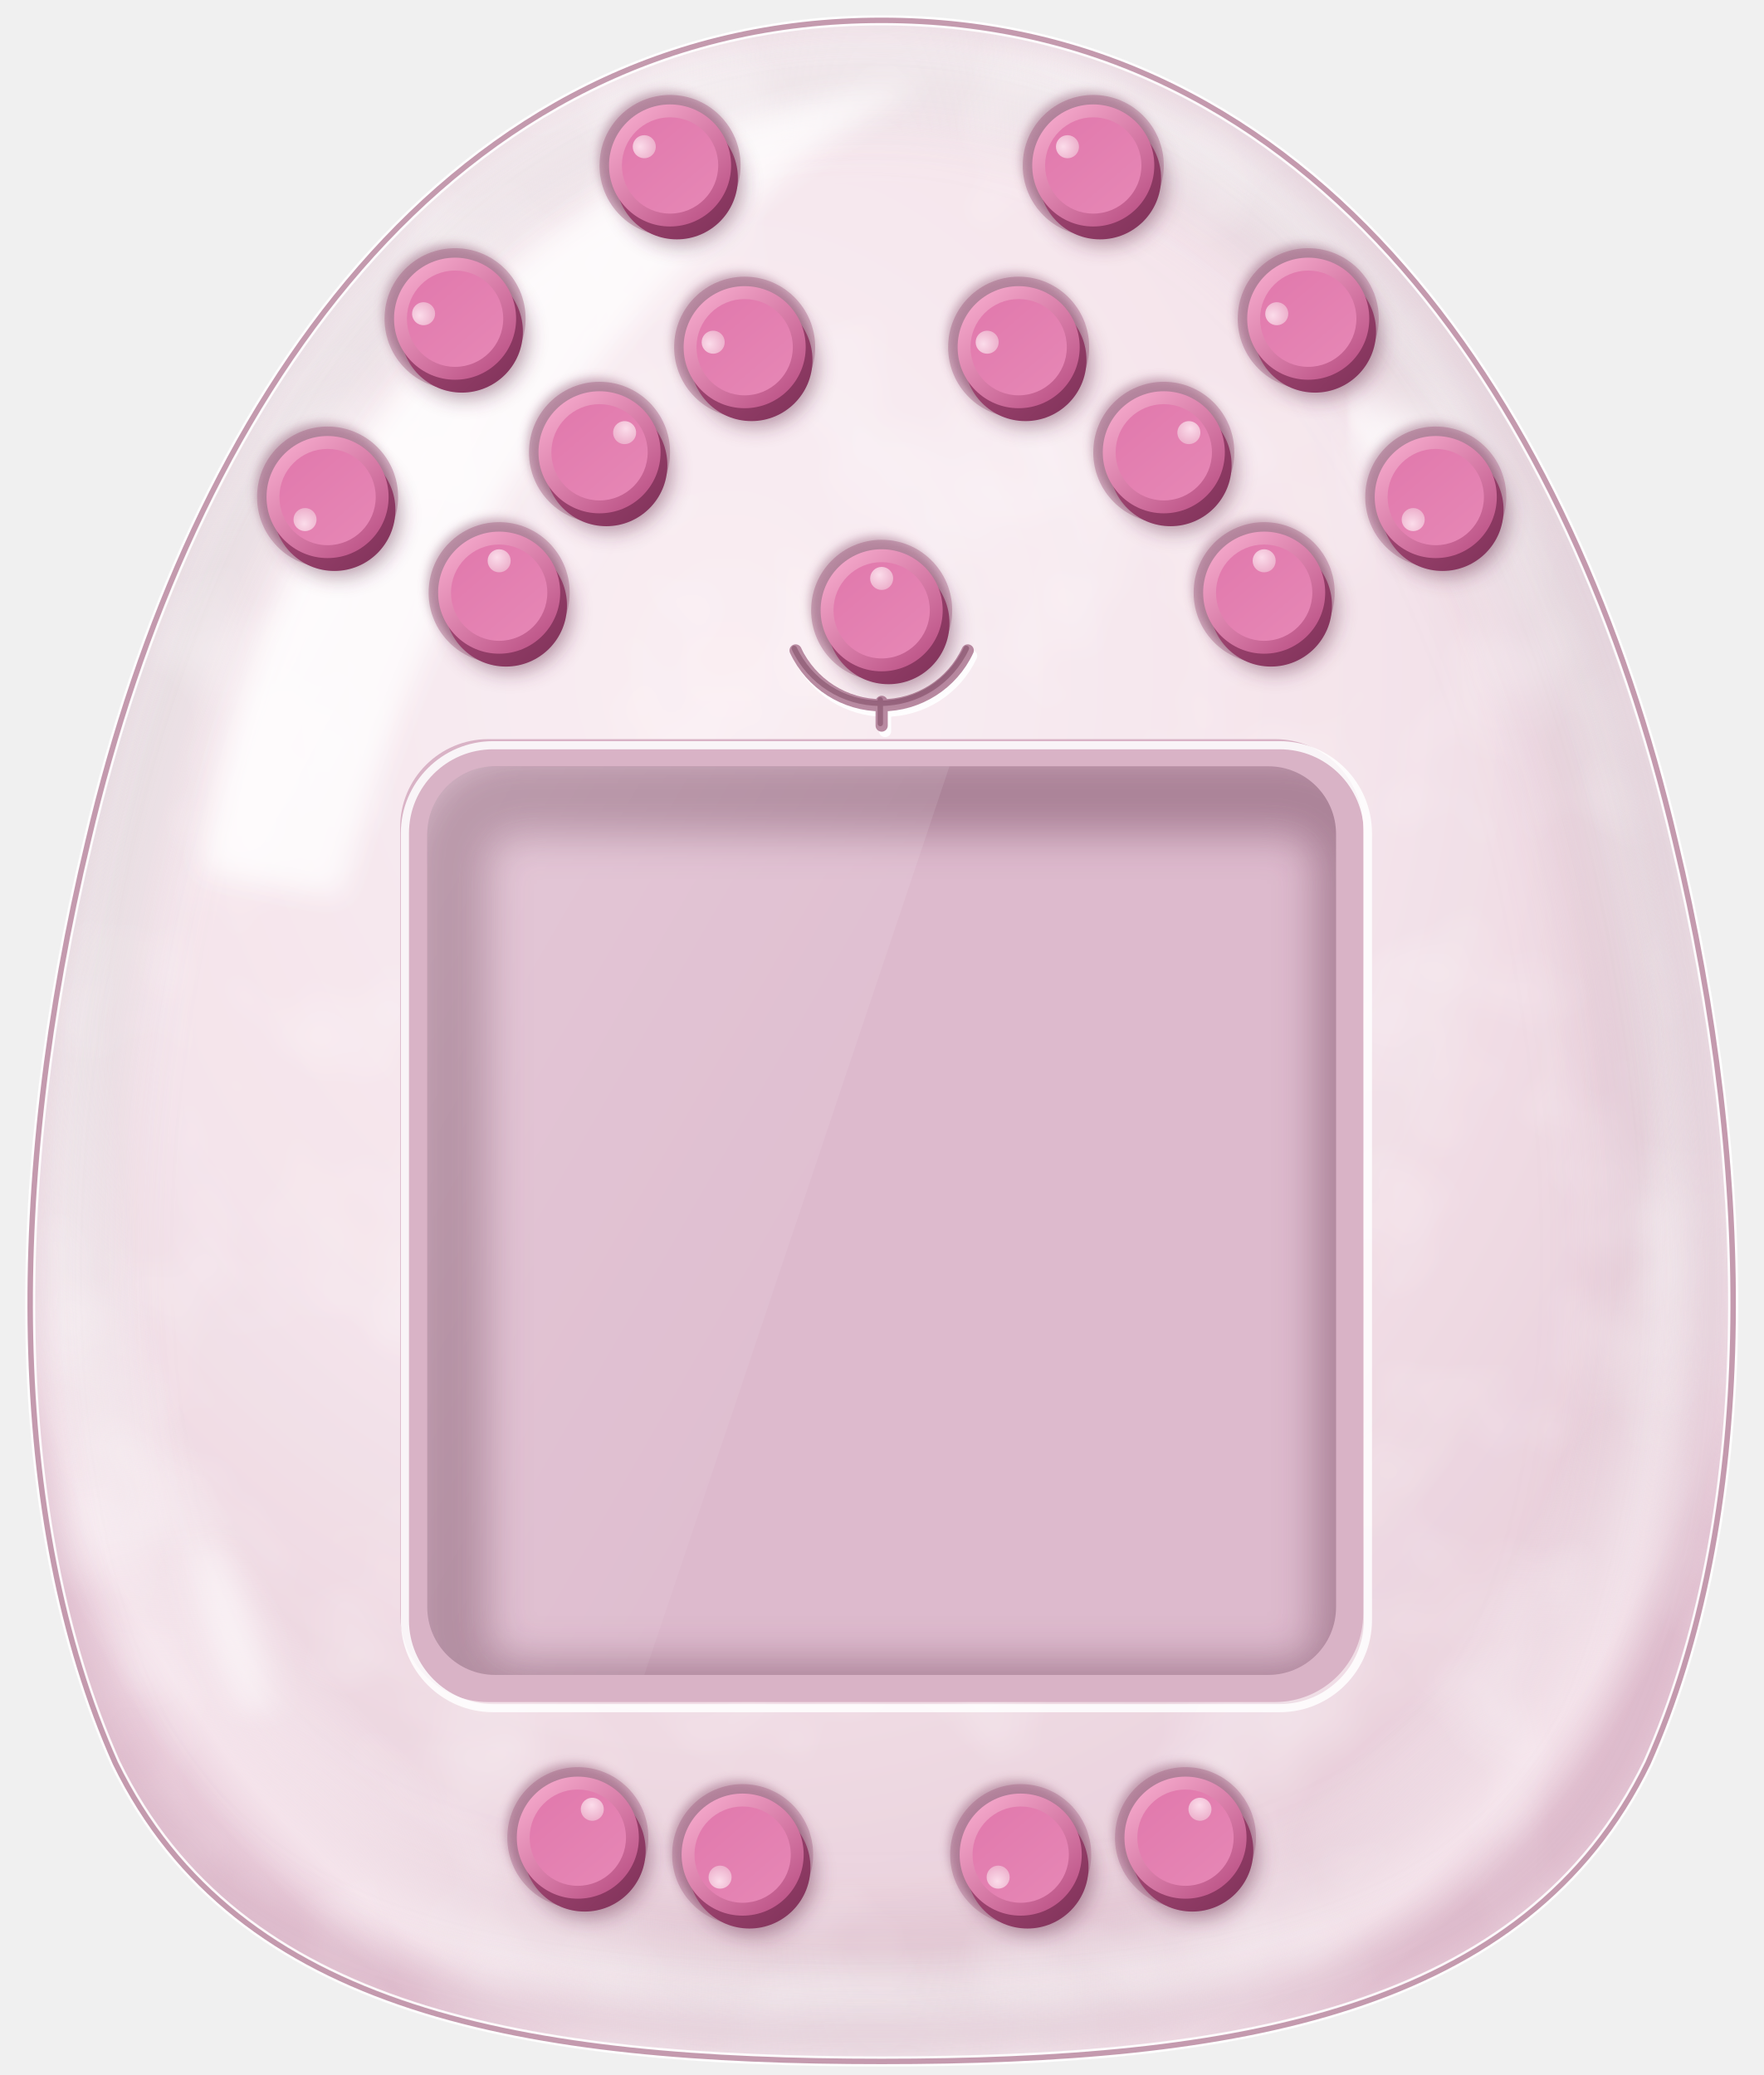
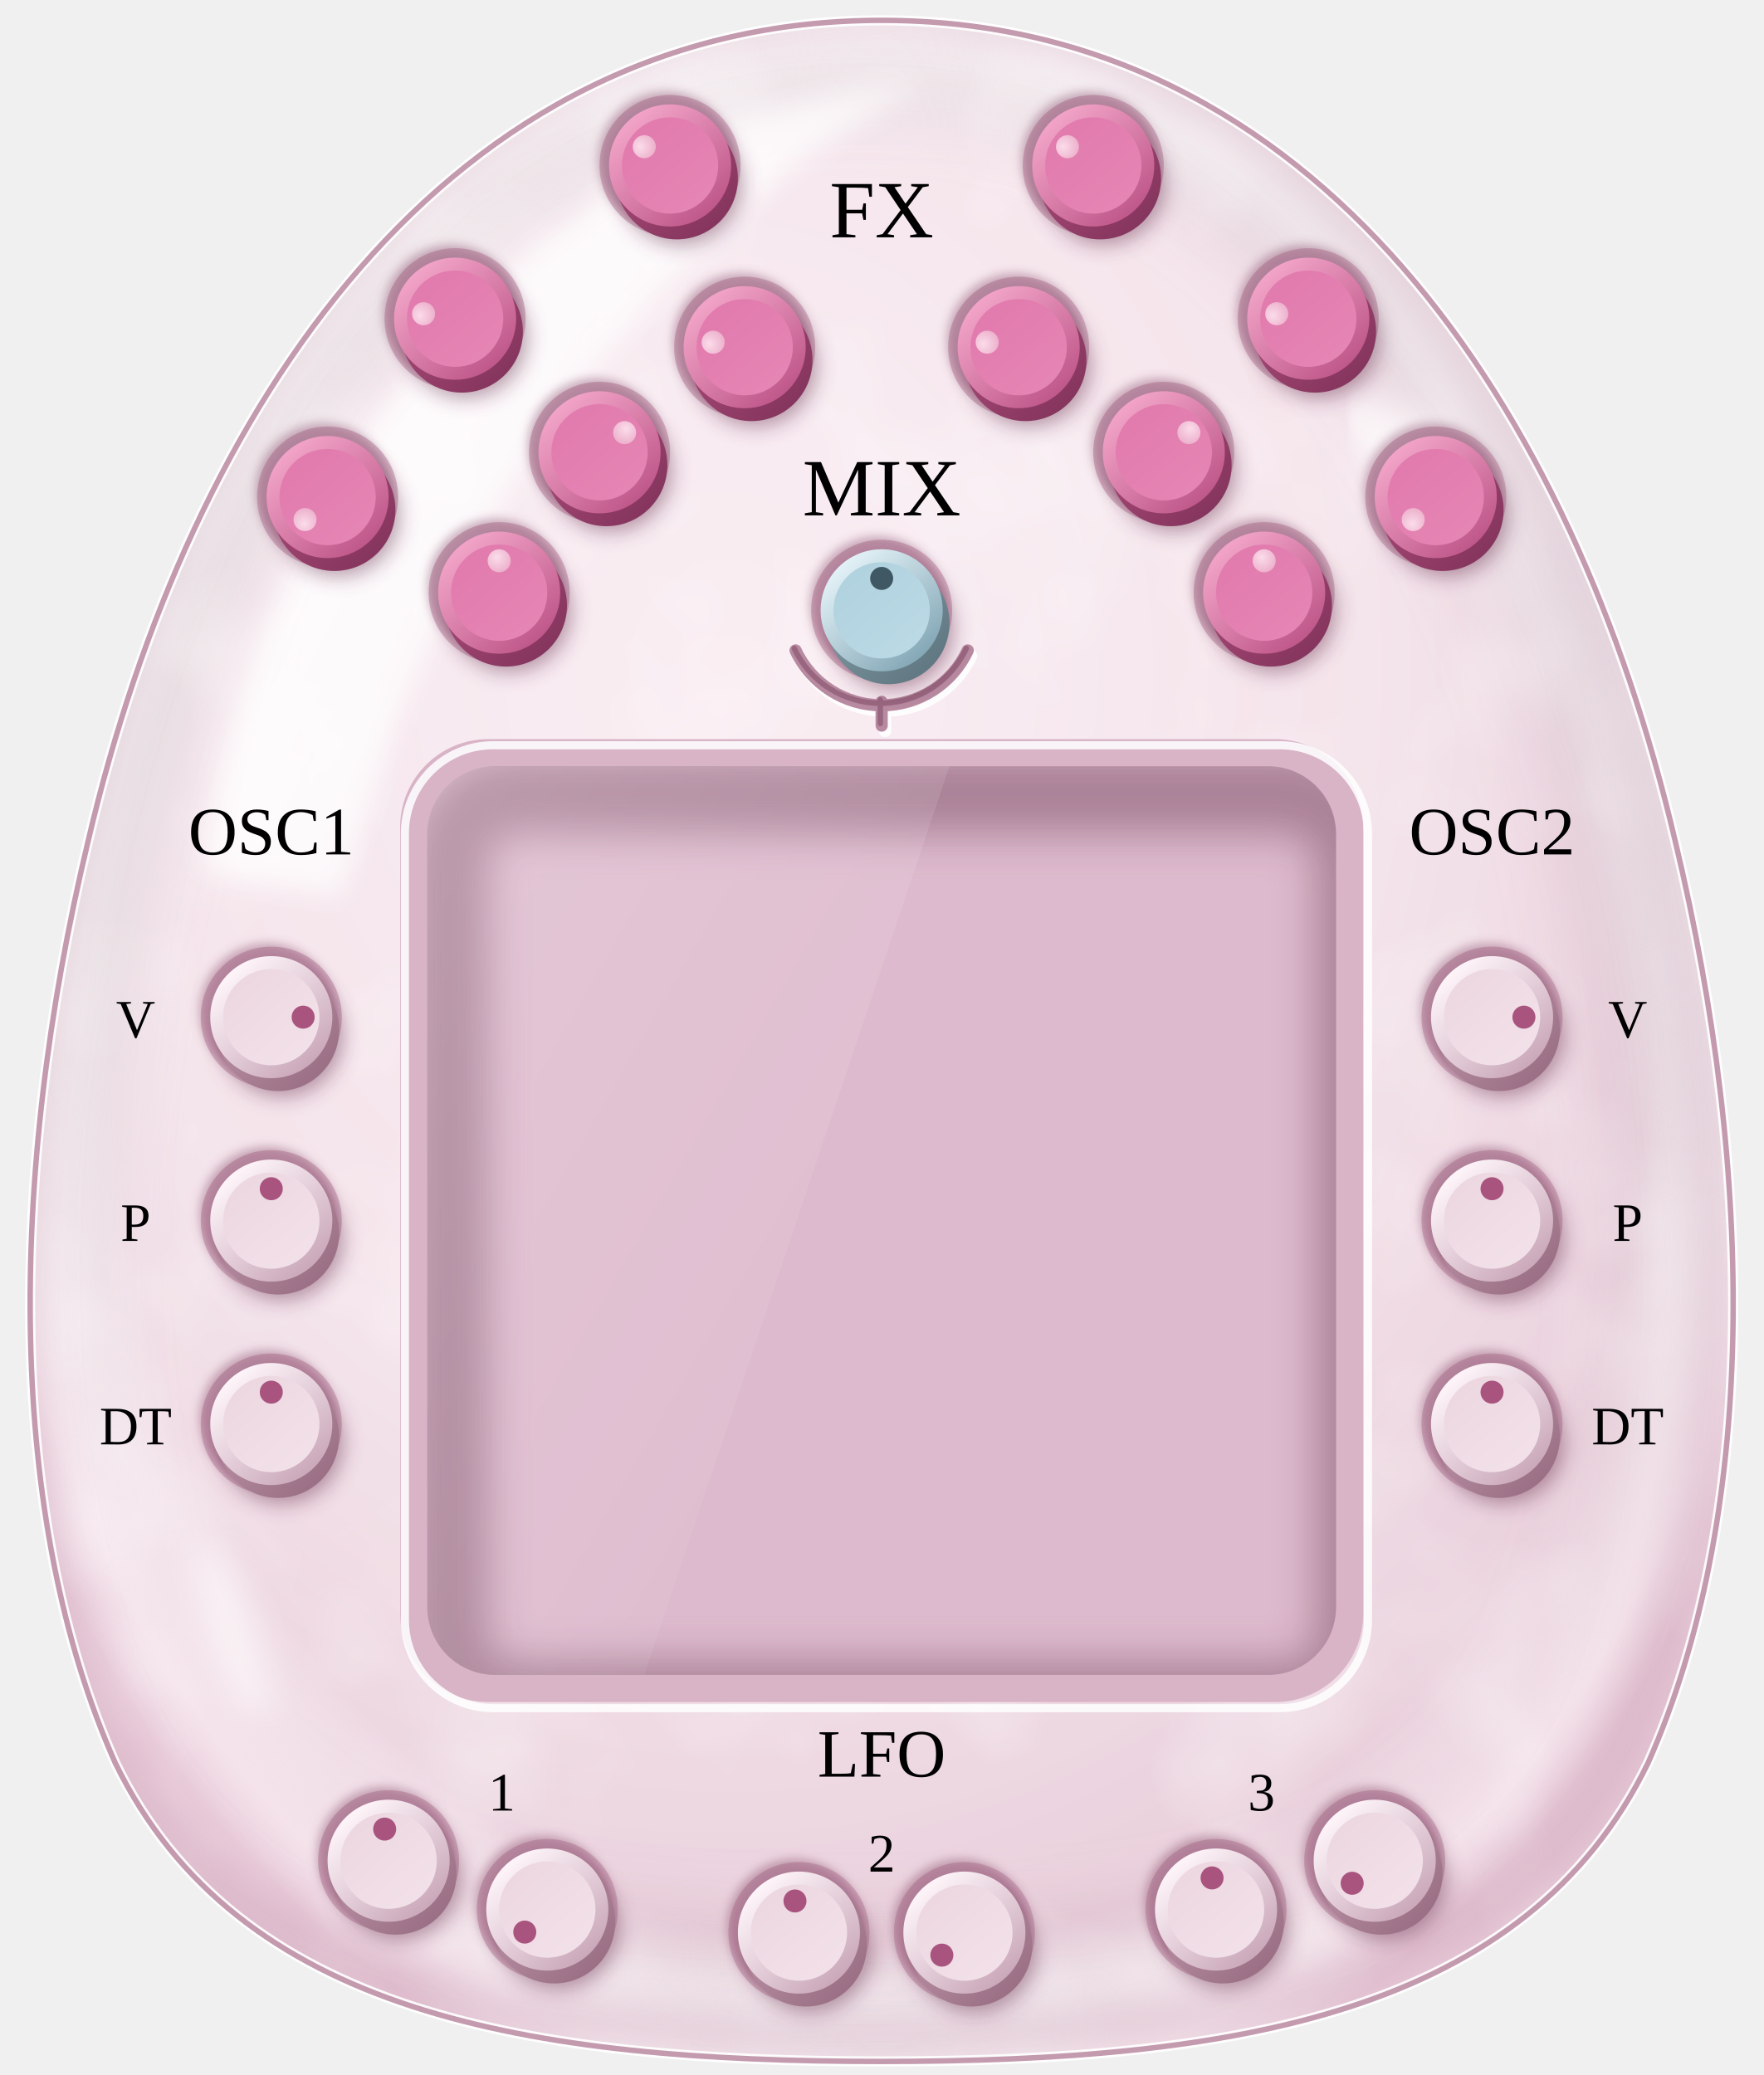
<svg xmlns="http://www.w3.org/2000/svg" width="260" height="306" viewBox="0 0 260 306">
  <defs>
    <path id="bodyPath" d="M130 3 C194 3 232 60 247 124 C259 174 259 224 243 260 C225 297 182 304 130 304 C78 304 35 297 17 260 C1 224 1 174 13 124 C28 60 66 3 130 3 Z" />
    <clipPath id="bodyClip">
      <use href="#bodyPath" />
    </clipPath>
    <clipPath id="screenClip">
      <rect x="63" y="113" width="134" height="134" rx="10" />
    </clipPath>
    <radialGradient id="shell" cx="0.5" cy="0.5" r="0.55">
      <stop offset="0.82" stop-color="#FFFFFF" stop-opacity="0.15" />
      <stop offset="0.95" stop-color="#F8E8EF" stop-opacity="0.85" />
      <stop offset="1" stop-color="#E9CCDA" stop-opacity="1" />
    </radialGradient>
    <radialGradient id="inner" cx="0.4" cy="0.3" r="0.85">
      <stop offset="0" stop-color="#F9EBF1" />
      <stop offset="0.5" stop-color="#F2DFE7" />
      <stop offset="1" stop-color="#DFBDCD" />
    </radialGradient>
    <linearGradient id="spec" x1="0" y1="0" x2="1" y2="0.6">
      <stop offset="0" stop-color="#FFFFFF" stop-opacity="0.95" />
      <stop offset="1" stop-color="#FFFFFF" stop-opacity="0" />
    </linearGradient>
    <linearGradient id="glare" x1="0" y1="0" x2="1" y2="1">
      <stop offset="0" stop-color="#FFFFFF" stop-opacity="0.55" />
      <stop offset="1" stop-color="#FFFFFF" stop-opacity="0" />
    </linearGradient>
    <filter id="blur2" x="-20%" y="-20%" width="140%" height="140%">
      <feGaussianBlur stdDeviation="2" />
    </filter>
    <filter id="blur3" x="-20%" y="-20%" width="140%" height="140%">
      <feGaussianBlur stdDeviation="3" />
    </filter>
    <filter id="blur5" x="-20%" y="-20%" width="140%" height="140%">
      <feGaussianBlur stdDeviation="5" />
    </filter>
    <filter id="haze" x="0" y="0" width="100%" height="100%">
      <feTurbulence type="fractalNoise" baseFrequency="0.035" numOctaves="3" seed="9" result="n" />
      <feColorMatrix in="n" type="matrix" values="0 0 0 0 1  0 0 0 0 1  0 0 0 0 1  0 0 0 0.9 -0.42" />
    </filter>
    <linearGradient id="knobBevel" x1="0.15" y1="0.1" x2="0.85" y2="0.9">
      <stop offset="0" stop-color="#F3A6C9" />
      <stop offset="1" stop-color="#BE5689" />
    </linearGradient>
    <linearGradient id="knobTop" x1="0.2" y1="0.15" x2="0.8" y2="0.85">
      <stop offset="0" stop-color="#E27BAE" />
      <stop offset="1" stop-color="#E585B4" />
    </linearGradient>
    <linearGradient id="knobSide" x1="0" y1="0" x2="1" y2="1">
      <stop offset="0" stop-color="#B04F7E" />
      <stop offset="1" stop-color="#7E3158" />
    </linearGradient>
    <radialGradient id="knobDot" cx="0.4" cy="0.35" r="0.65">
      <stop offset="0" stop-color="#FBDCEA" />
      <stop offset="1" stop-color="#EDB2CD" />
    </radialGradient>
    <filter id="knobBlur" x="-50%" y="-50%" width="200%" height="200%">
      <feGaussianBlur stdDeviation="1.5" />
    </filter>
    <filter id="knobBlurS" x="-50%" y="-50%" width="200%" height="200%">
      <feGaussianBlur stdDeviation="0.7" />
    </filter>
    <g id="knobBody">
      <circle r="10.4" fill="#C493AB" opacity="0.6" />
      <circle cx="-0.6" cy="-0.9" r="10" fill="#7E3E5E" opacity="0.4" filter="url(#knobBlurS)" />
      <circle cx="1.6" cy="2.7" r="9" fill="#5E2443" opacity="0.45" filter="url(#knobBlur)" />
      <circle cx="1" cy="1.9" r="9" fill="url(#knobSide)" />
      <circle r="9" fill="url(#knobBevel)" />
      <circle r="7.1" fill="url(#knobTop)" />
    </g>
    <g id="knobPointer">
      <circle cy="-4.7" r="1.7" fill="url(#knobDot)" />
    </g>
+     <linearGradient id="knobBevelFrame" x1="0.15" y1="0.1" x2="0.85" y2="0.9">
+       <stop offset="0" stop-color="#FFF7FB" />
+       <stop offset="1" stop-color="#C9A6B8" />
+     </linearGradient>
+     <linearGradient id="knobTopFrame" x1="0.2" y1="0.15" x2="0.8" y2="0.85">
+       <stop offset="0" stop-color="#EDD8E1" />
+       <stop offset="1" stop-color="#F2E0E8" />
+     </linearGradient>
+     <linearGradient id="knobSideFrame" x1="0" y1="0" x2="1" y2="1">
+       <stop offset="0" stop-color="#C39DB0" />
+       <stop offset="1" stop-color="#94687E" />
+     </linearGradient>
+     <g id="knobBodyFrame">
+       <circle r="10.4" fill="#C493AB" opacity="0.6" />
+       <circle cx="-0.6" cy="-0.9" r="10" fill="#7E3E5E" opacity="0.4" filter="url(#knobBlurS)" />
+       <circle cx="1.6" cy="2.7" r="9" fill="#5E2443" opacity="0.45" filter="url(#knobBlur)" />
+       <circle cx="1" cy="1.9" r="9" fill="url(#knobSideFrame)" />
+       <circle r="9" fill="url(#knobBevelFrame)" />
+       <circle r="7.1" fill="url(#knobTopFrame)" />
+     </g>
+     <g id="knobPointerFrame">
+       <circle cy="-4.7" r="1.7" fill="#A9547E" />
+     </g>
+     <linearGradient id="knobBevelBlue" x1="0.15" y1="0.1" x2="0.85" y2="0.9">
+       <stop offset="0" stop-color="#E6F4F9" />
+       <stop offset="1" stop-color="#82A6B5" />
+     </linearGradient>
+     <linearGradient id="knobTopBlue" x1="0.2" y1="0.15" x2="0.8" y2="0.85">
+       <stop offset="0" stop-color="#B1D2DF" />
+       <stop offset="1" stop-color="#BAD9E5" />
+     </linearGradient>
+     <linearGradient id="knobSideBlue" x1="0" y1="0" x2="1" y2="1">
+       <stop offset="0" stop-color="#89A2AC" />
+       <stop offset="1" stop-color="#5A717B" />
+     </linearGradient>
+     <g id="knobBodyBlue">
+       <circle r="10.4" fill="#C493AB" opacity="0.6" />
+       <circle cx="-0.6" cy="-0.9" r="10" fill="#7E3E5E" opacity="0.4" filter="url(#knobBlurS)" />
+       <circle cx="1.6" cy="2.7" r="9" fill="#5E2443" opacity="0.45" filter="url(#knobBlur)" />
+       <circle cx="1" cy="1.9" r="9" fill="url(#knobSideBlue)" />
+       <circle r="9" fill="url(#knobBevelBlue)" />
+       <circle r="7.1" fill="url(#knobTopBlue)" />
+     </g>
+     <g id="knobPointerBlue">
+       <circle cy="-4.7" r="1.7" fill="#3F5864" />
+     </g>
  </defs>
  <g clip-path="url(#bodyClip)">
    <g transform="translate(130 160) scale(0.92) translate(-130 -160)">
      <use href="#bodyPath" fill="url(#inner)" filter="url(#blur5)" />
      <use href="#bodyPath" fill="none" stroke="#B88AA0" stroke-width="10" opacity="0.3" transform="translate(-4 -5)" filter="url(#blur5)" />
    </g>
    <use href="#bodyPath" fill="url(#shell)" />
    <rect width="260" height="306" filter="url(#haze)" />
    <use href="#bodyPath" fill="none" stroke="#C292AA" stroke-width="8" opacity="0.35" transform="translate(-3 -4)" filter="url(#blur3)" />
  </g>
  <use href="#bodyPath" fill="none" stroke="#FFFFFF" stroke-width="1.5" opacity="0.9" />
  <use href="#bodyPath" fill="none" stroke="#C49AAE" stroke-width="0.8" />
  <rect x="59" y="109" width="142" height="142" rx="13" fill="#D9B3C6" />
  <rect x="59" y="109" width="142" height="142" rx="13" fill="none" stroke="#FFFFFF" stroke-opacity="0.85" stroke-width="1.2" transform="translate(0.7 0.9)" />
  <rect x="63" y="113" width="134" height="134" rx="10" fill="#DDBACD" />
  <g clip-path="url(#screenClip)">
    <rect x="63" y="113" width="134" height="134" rx="10" fill="none" stroke="#5E2F46" stroke-width="12" opacity="0.4" transform="translate(3 4)" filter="url(#blur3)" />
    <path d="M63 113 H140 L95 247 H63 Z" fill="url(#glare)" opacity="0.35" />
  </g>
  <path d="M30 128 C40 64 84 18 136 12 C100 32 66 70 50 132 Z" fill="url(#spec)" filter="url(#blur2)" opacity="1" />
  <path d="M30 128 C40 64 84 18 136 12 C100 32 66 70 50 132 Z" fill="#FFFFFF" opacity="0.55" filter="url(#blur2)" />
  <ellipse cx="206" cy="66" rx="9" ry="4" transform="rotate(40 206 66)" fill="#FFFFFF" opacity="0.7" filter="url(#blur2)" />
  <ellipse cx="34" cy="240" rx="3" ry="14" transform="rotate(-18 34 240)" fill="#FFFFFF" opacity="0.6" filter="url(#blur2)" />
  <g fill="none" stroke-linecap="round">
    <path d="M142.69 95.92 A14.0 14.0 0 0 1 117.31 95.92 M130.0 103.5 V107.0" stroke="#FFFFFF" stroke-width="1.8" opacity="0.9" transform="translate(0.5 0.8)" />
    <path d="M142.69 95.92 A14.0 14.0 0 0 1 117.31 95.92 M130.0 103.5 V107.0" stroke="#B88AA1" stroke-width="1.8" />
    <path d="M142.69 95.92 A14.0 14.0 0 0 1 117.31 95.92 M130.0 103.5 V107.0" stroke="#7E4A63" stroke-width="0.8" opacity="0.55" transform="translate(-0.2 -0.3)" />
  </g>
+   <g class="captions" text-anchor="middle" aria-hidden="true">
+     <text x="130" y="35" font-size="12">FX</text>
+     <text x="130" y="76" font-size="12">MIX</text>
+     <text x="40" y="126" font-size="10">OSC1</text>
+     <text x="220" y="126" font-size="10">OSC2</text>
+     <text x="130" y="262" font-size="10">LFO</text>
+     <text x="74" y="267" font-size="8">1</text>
+     <text x="130" y="276" font-size="8">2</text>
+     <text x="186" y="267" font-size="8">3</text>
+     <text x="20" y="153" font-size="8">V</text>
+     <text x="240" y="153" font-size="8">V</text>
+     <text x="20" y="183" font-size="8">P</text>
+     <text x="240" y="183" font-size="8">P</text>
+     <text x="20" y="213" font-size="8">DT</text>
+     <text x="240" y="213" font-size="8">DT</text>
+   </g>
  <g id="knobs">
    <g class="knob" data-param="filterDw1" transform="translate(48.3 73.3)">
      <use href="#knobBody" />
      <g class="knob-pointer" transform="rotate(-135.0)">
        <use href="#knobPointer" />
      </g>
    </g>
    <g class="knob" data-param="delayDw1" transform="translate(67.1 47.0)">
      <use href="#knobBody" />
      <g class="knob-pointer" transform="rotate(-81.0)">
        <use href="#knobPointer" />
      </g>
    </g>
    <g class="knob" data-param="reverbDw1" transform="translate(98.8 24.4)">
      <use href="#knobBody" />
      <g class="knob-pointer" transform="rotate(-54.0)">
        <use href="#knobPointer" />
      </g>
    </g>
    <g class="knob" data-param="filterPos1" transform="translate(73.6 87.4)">
      <use href="#knobBody" />
      <g class="knob-pointer" transform="rotate(0.0)">
        <use href="#knobPointer" />
      </g>
    </g>
    <g class="knob" data-param="delayTime1" transform="translate(88.4 66.7)">
      <use href="#knobBody" />
      <g class="knob-pointer" transform="rotate(51.9)">
        <use href="#knobPointer" />
      </g>
    </g>
    <g class="knob" data-param="reverbFeedback1" transform="translate(109.8 51.2)">
      <use href="#knobBody" />
      <g class="knob-pointer" transform="rotate(-81.0)">
        <use href="#knobPointer" />
      </g>
    </g>
    <g class="knob" data-param="filterDw2" transform="translate(211.7 73.3)">
      <use href="#knobBody" />
      <g class="knob-pointer" transform="rotate(-135.0)">
        <use href="#knobPointer" />
      </g>
    </g>
    <g class="knob" data-param="delayDw2" transform="translate(192.9 47.0)">
      <use href="#knobBody" />
      <g class="knob-pointer" transform="rotate(-81.0)">
        <use href="#knobPointer" />
      </g>
    </g>
    <g class="knob" data-param="reverbDw2" transform="translate(161.2 24.4)">
      <use href="#knobBody" />
      <g class="knob-pointer" transform="rotate(-54.0)">
        <use href="#knobPointer" />
      </g>
    </g>
    <g class="knob" data-param="filterPos2" transform="translate(186.4 87.4)">
      <use href="#knobBody" />
      <g class="knob-pointer" transform="rotate(0.0)">
        <use href="#knobPointer" />
      </g>
    </g>
    <g class="knob" data-param="delayTime2" transform="translate(171.6 66.7)">
      <use href="#knobBody" />
      <g class="knob-pointer" transform="rotate(51.9)">
        <use href="#knobPointer" />
      </g>
    </g>
    <g class="knob" data-param="reverbFeedback2" transform="translate(150.2 51.2)">
      <use href="#knobBody" />
      <g class="knob-pointer" transform="rotate(-81.0)">
        <use href="#knobPointer" />
      </g>
    </g>
    <g class="knob" data-param="oscMix" transform="translate(130.0 90.0)">
-       <use href="#knobBody" />
-       <g class="knob-pointer" transform="rotate(0.0)">
-         <use href="#knobPointer" />
-       </g>
-     </g>
-     <g class="knob" data-param="lfo1Amp" transform="translate(109.5 273.5)">
-       <use href="#knobBody" />
-       <g class="knob-pointer" transform="rotate(-135.0)">
-         <use href="#knobPointer" />
-       </g>
-     </g>
-     <g class="knob" data-param="lfo1Time" transform="translate(85.2 271.0)">
-       <use href="#knobBody" />
-       <g class="knob-pointer" transform="rotate(27.0)">
-         <use href="#knobPointer" />
-       </g>
-     </g>
-     <g class="knob" data-param="lfo2Amp" transform="translate(150.5 273.5)">
-       <use href="#knobBody" />
-       <g class="knob-pointer" transform="rotate(-135.0)">
-         <use href="#knobPointer" />
-       </g>
-     </g>
-     <g class="knob" data-param="lfo2Time" transform="translate(174.8 271.0)">
-       <use href="#knobBody" />
-       <g class="knob-pointer" transform="rotate(27.0)">
-         <use href="#knobPointer" />
+       <use href="#knobBodyBlue" />
+       <g class="knob-pointer" transform="rotate(0.0)">
+         <use href="#knobPointerBlue" />
+       </g>
+     </g>
+     <g class="knob" data-param="osc1Vol" transform="translate(40.0 150.0)">
+       <use href="#knobBodyFrame" />
+       <g class="knob-pointer" transform="rotate(90.0)">
+         <use href="#knobPointerFrame" />
+       </g>
+     </g>
+     <g class="knob" data-param="osc1Pan" transform="translate(40.0 180.0)">
+       <use href="#knobBodyFrame" />
+       <g class="knob-pointer" transform="rotate(0.0)">
+         <use href="#knobPointerFrame" />
+       </g>
+     </g>
+     <g class="knob" data-param="osc1Detune" transform="translate(40.0 210.0)">
+       <use href="#knobBodyFrame" />
+       <g class="knob-pointer" transform="rotate(0.0)">
+         <use href="#knobPointerFrame" />
+       </g>
+     </g>
+     <g class="knob" data-param="osc2Vol" transform="translate(220.0 150.0)">
+       <use href="#knobBodyFrame" />
+       <g class="knob-pointer" transform="rotate(90.0)">
+         <use href="#knobPointerFrame" />
+       </g>
+     </g>
+     <g class="knob" data-param="osc2Pan" transform="translate(220.0 180.0)">
+       <use href="#knobBodyFrame" />
+       <g class="knob-pointer" transform="rotate(0.0)">
+         <use href="#knobPointerFrame" />
+       </g>
+     </g>
+     <g class="knob" data-param="osc2Detune" transform="translate(220.0 210.0)">
+       <use href="#knobBodyFrame" />
+       <g class="knob-pointer" transform="rotate(0.0)">
+         <use href="#knobPointerFrame" />
+       </g>
+     </g>
+     <g class="knob" data-param="lfo1Amp" transform="translate(80.7 281.6)">
+       <use href="#knobBodyFrame" />
+       <g class="knob-pointer" transform="rotate(-135.0)">
+         <use href="#knobPointerFrame" />
+       </g>
+     </g>
+     <g class="knob" data-param="lfo1Time" transform="translate(57.3 274.4)">
+       <use href="#knobBodyFrame" />
+       <g class="knob-pointer" transform="rotate(-7.1)">
+         <use href="#knobPointerFrame" />
+       </g>
+     </g>
+     <g class="knob" data-param="lfo2Amp" transform="translate(142.2 285.0)">
+       <use href="#knobBodyFrame" />
+       <g class="knob-pointer" transform="rotate(-135.0)">
+         <use href="#knobPointerFrame" />
+       </g>
+     </g>
+     <g class="knob" data-param="lfo2Time" transform="translate(117.8 285.0)">
+       <use href="#knobBodyFrame" />
+       <g class="knob-pointer" transform="rotate(-7.1)">
+         <use href="#knobPointerFrame" />
+       </g>
+     </g>
+     <g class="knob" data-param="lfo3Amp" transform="translate(202.7 274.4)">
+       <use href="#knobBodyFrame" />
+       <g class="knob-pointer" transform="rotate(-135.0)">
+         <use href="#knobPointerFrame" />
+       </g>
+     </g>
+     <g class="knob" data-param="lfo3Time" transform="translate(179.3 281.6)">
+       <use href="#knobBodyFrame" />
+       <g class="knob-pointer" transform="rotate(-7.1)">
+         <use href="#knobPointerFrame" />
      </g>
    </g>
  </g>
</svg>
